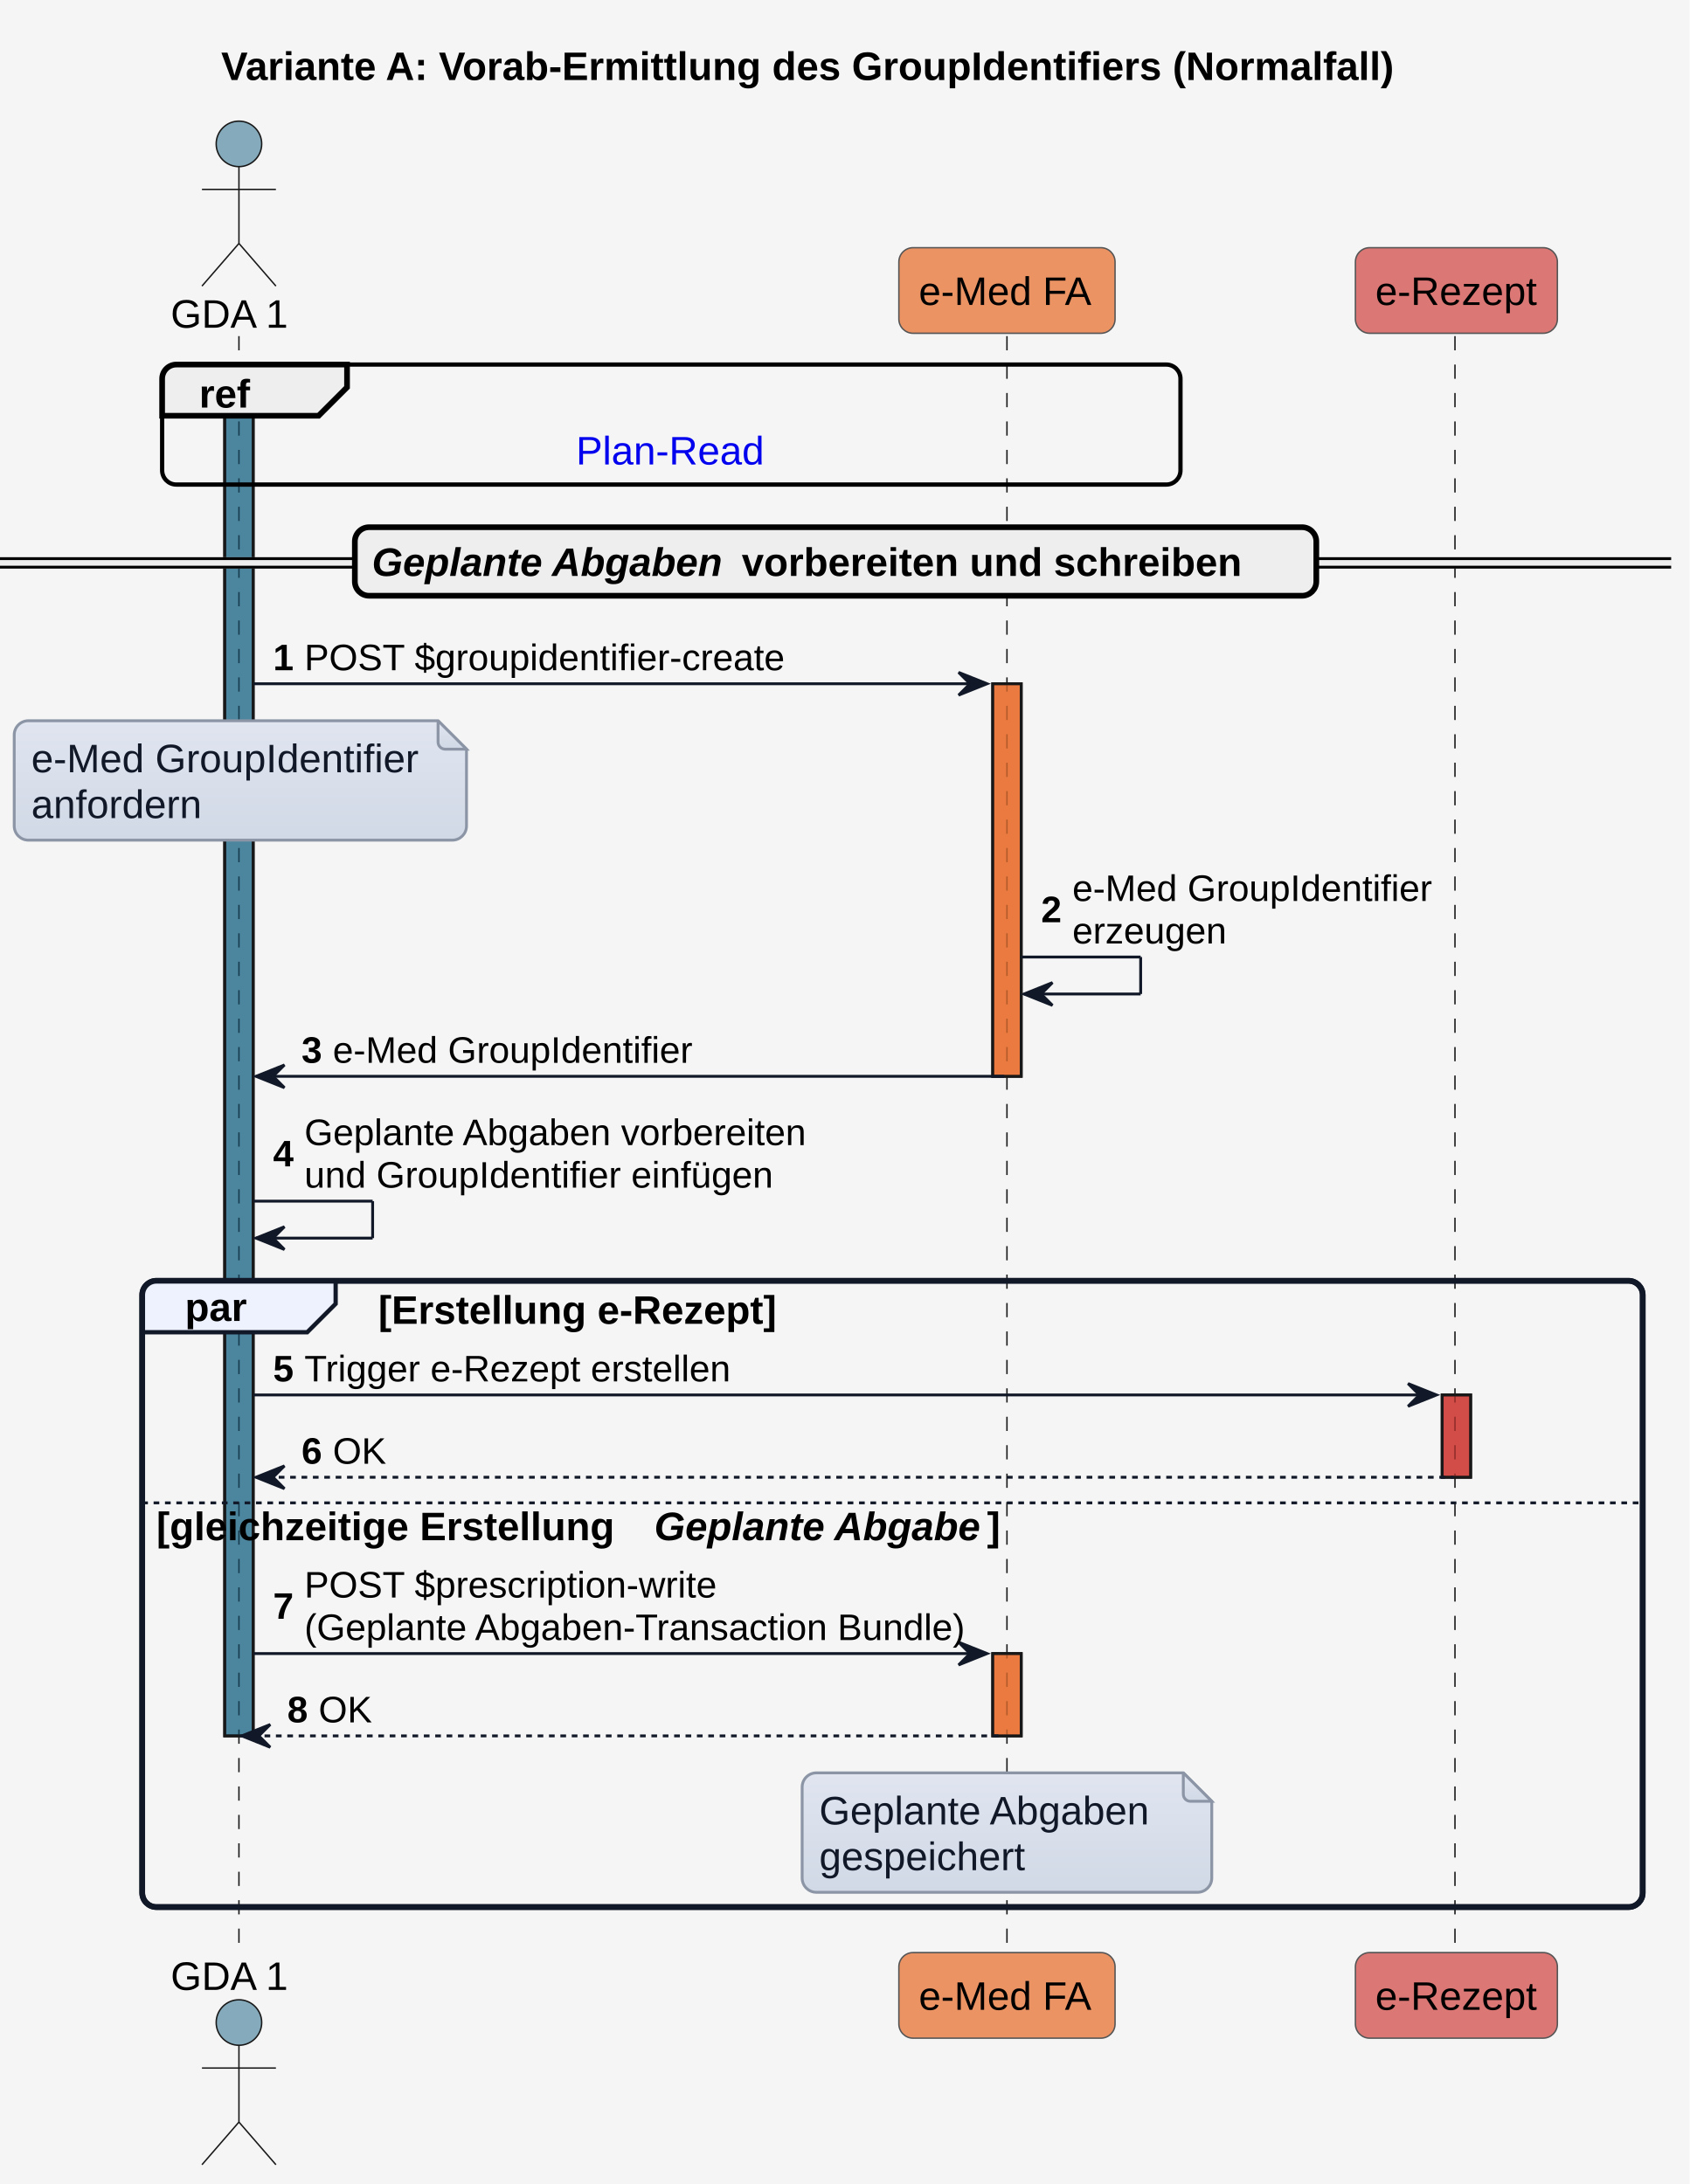
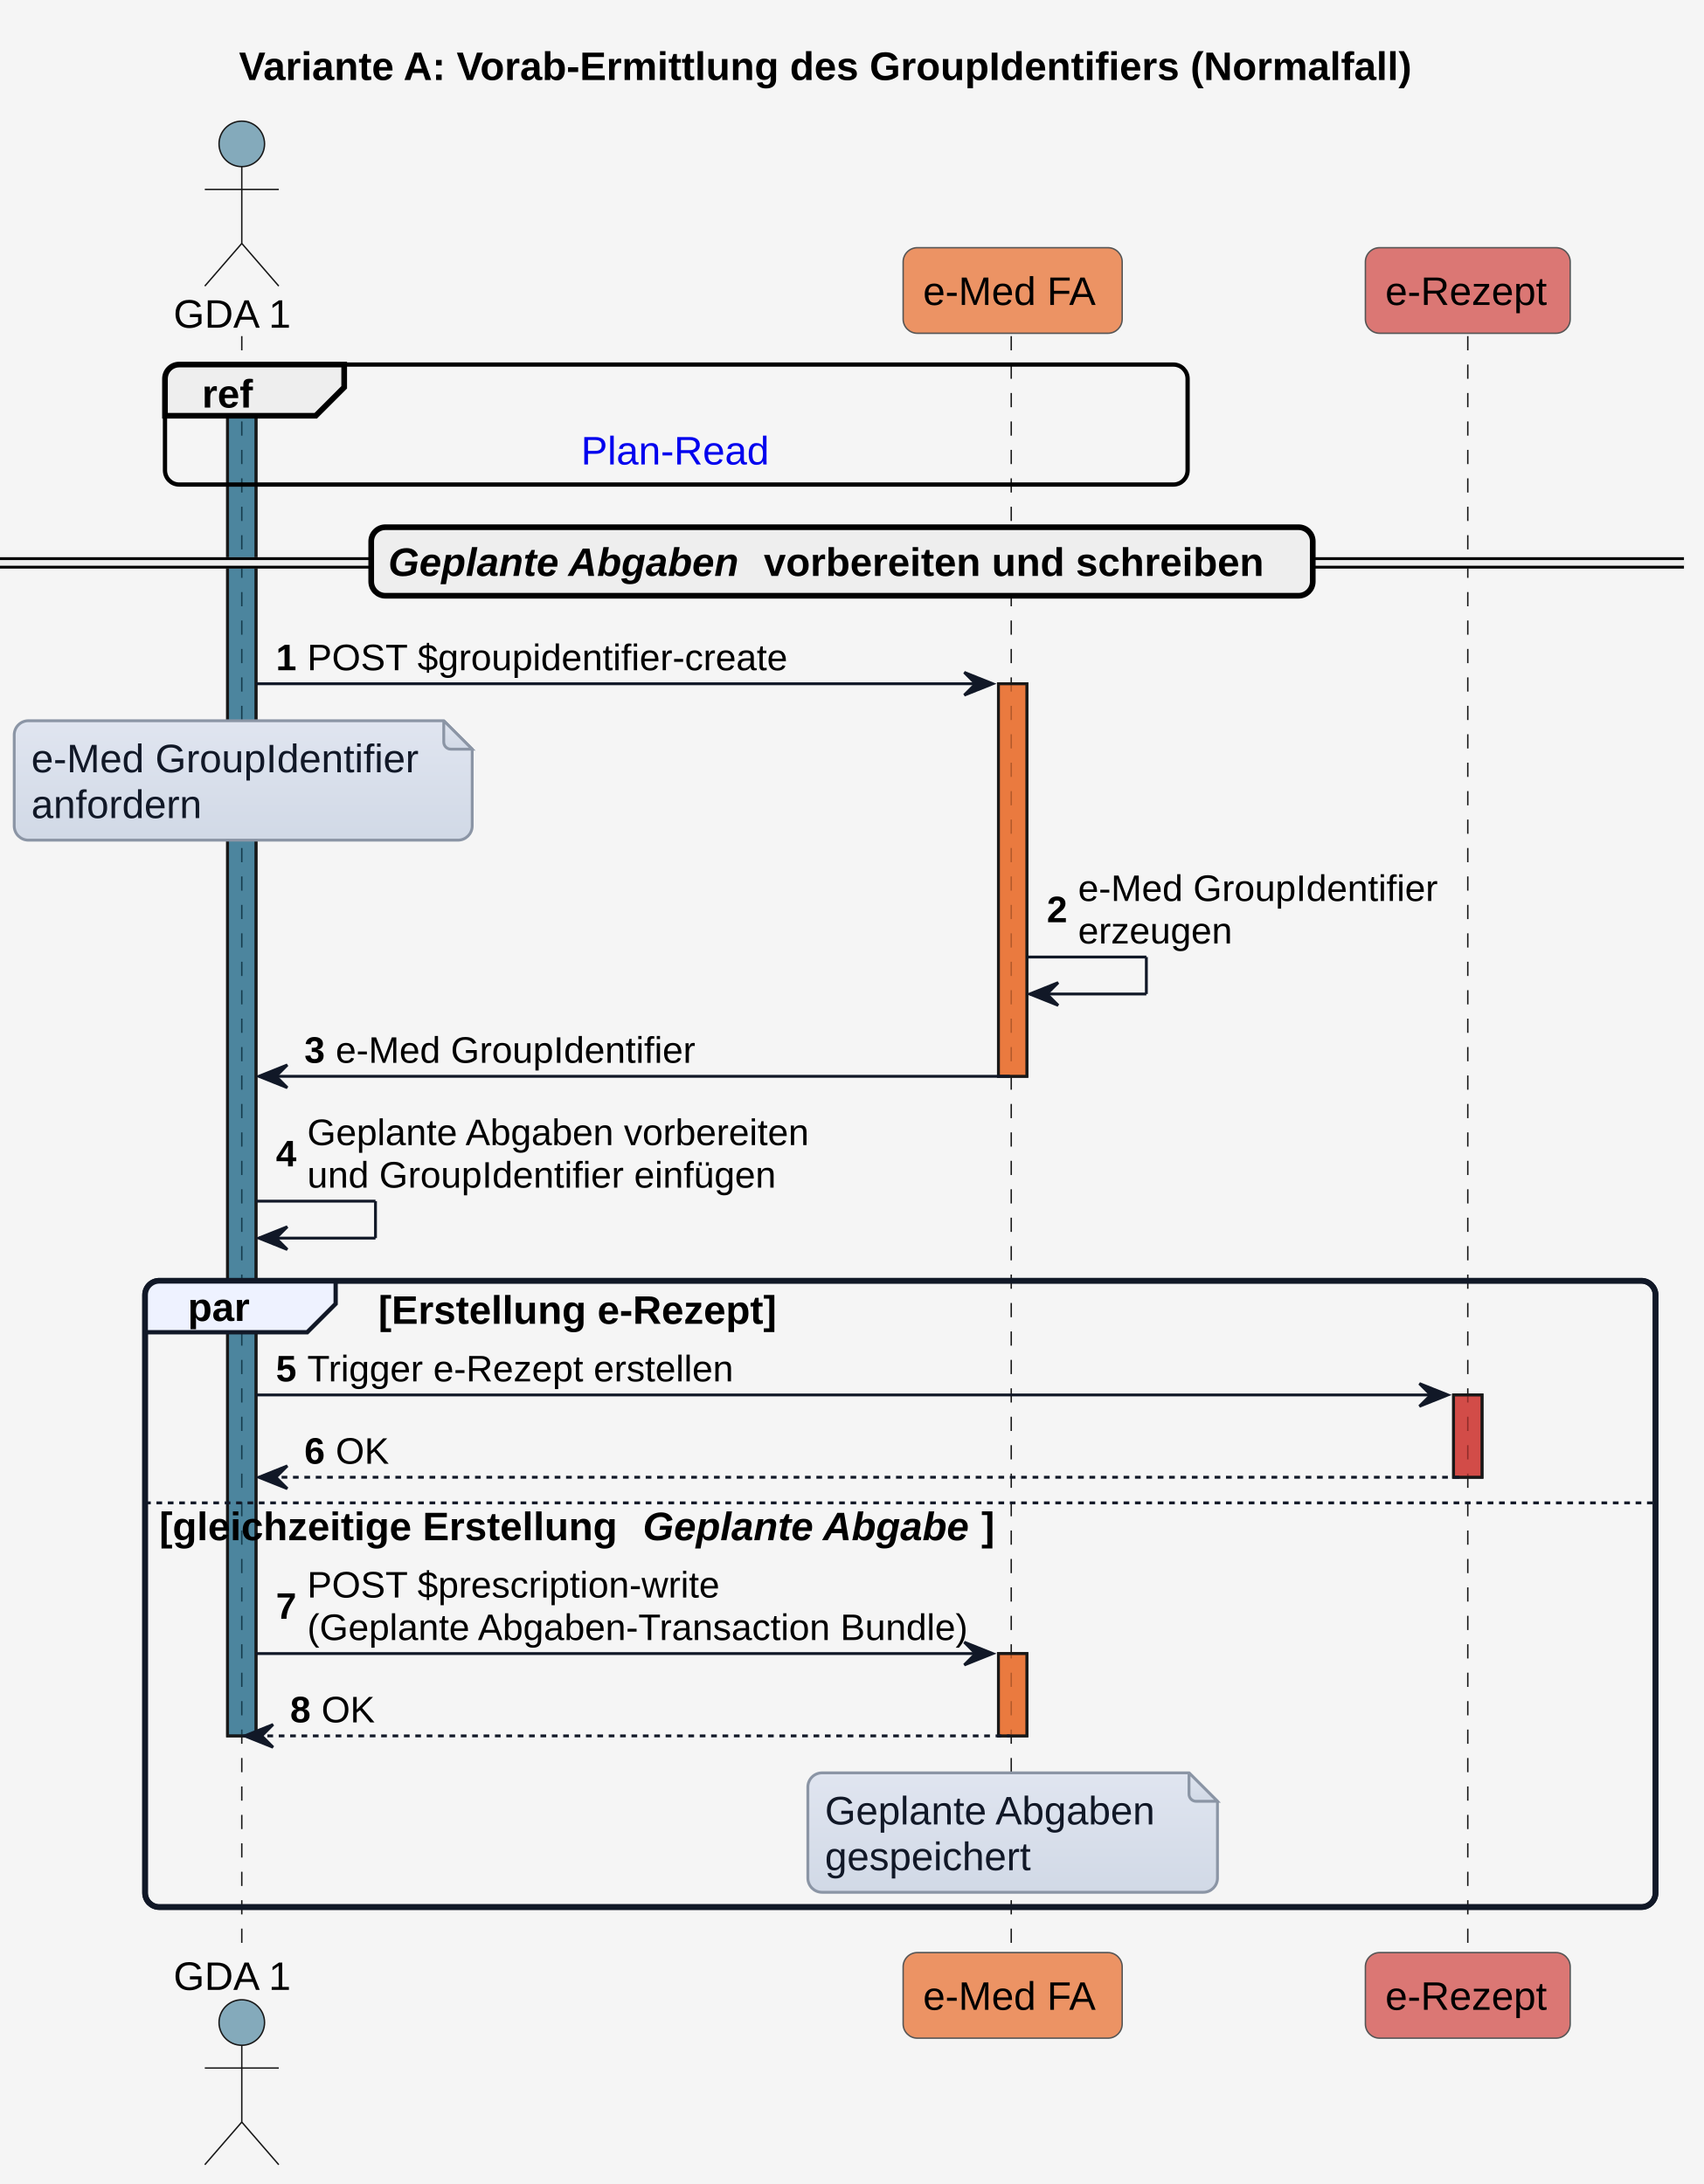
- <svg xmlns="http://www.w3.org/2000/svg" xmlns:xlink="http://www.w3.org/1999/xlink" contentStyleType="text/css" height="768px" preserveAspectRatio="none" style="width:594px;height:768px;background:#F5F5F5;" version="1.1" viewBox="0 0 594 768" width="594px" zoomAndPan="magnify">
+ <svg xmlns="http://www.w3.org/2000/svg" xmlns:xlink="http://www.w3.org/1999/xlink" contentStyleType="text/css" height="768px" preserveAspectRatio="none" style="width:599px;height:768px;background:#F5F5F5;" version="1.1" viewBox="0 0 599 768" width="599px" zoomAndPan="magnify">
  <defs>
-     <linearGradient id="g1jdz7gwqofxjh0" x1="50%" x2="50%" y1="0%" y2="100%">
+     <linearGradient id="gi9dcomx0ll3g0" x1="50%" x2="50%" y1="0%" y2="100%">
      <stop offset="0%" stop-color="#E0E5F0" />
      <stop offset="100%" stop-color="#D1D9E6" />
    </linearGradient>
  </defs>
  <g>
-     <rect fill="#F5F5F5" height="768" style="stroke:none;stroke-width:1.0;" width="594" x="0" y="0" />
-     <text fill="#000000" font-family="Arial" font-size="14" font-weight="bold" lengthAdjust="spacing" textLength="431" x="77.75" y="28.132">Variante A: Vorab-Ermittlung des GroupIdentifiers (Normalfall)</text>
-     <rect fill="#156082" fill-opacity="0.502" height="482.225" style="stroke:#181818;stroke-width:1.0;" width="10" x="79" y="128.197" />
-     <rect fill="#E97232" fill-opacity="0.741" height="138.043" style="stroke:#181818;stroke-width:1.0;" width="10" x="349" y="240.442" />
-     <rect fill="#E97232" fill-opacity="0.741" height="28.949" style="stroke:#181818;stroke-width:1.0;" width="10" x="349" y="581.474" />
-     <rect fill="#CD3732" fill-opacity="0.663" height="28.949" style="stroke:#181818;stroke-width:1.0;" width="10" x="507" y="490.529" />
-     <rect fill="none" height="220.237" rx="5" ry="5" style="stroke:#111827;stroke-width:2.0;" width="527.5" x="50" y="450.383" />
-     <line style="stroke:#181818;stroke-width:0.5;stroke-dasharray:5.0,5.0;" x1="84" x2="84" y1="118.197" y2="687.62" />
-     <line style="stroke:#181818;stroke-width:0.5;stroke-dasharray:5.0,5.0;" x1="354" x2="354" y1="118.197" y2="687.62" />
-     <line style="stroke:#181818;stroke-width:0.5;stroke-dasharray:5.0,5.0;" x1="511.5" x2="511.5" y1="118.197" y2="687.62" />
-     <text fill="#000000" font-family="Arial" font-size="14" lengthAdjust="spacing" textLength="42" x="60" y="115.231">GDA 1</text>
-     <ellipse cx="84" cy="50.599" fill="#156082" fill-opacity="0.502" rx="8" ry="8" style="stroke:#181818;stroke-width:0.5;" />
-     <path d="M84,58.599 L84,85.599 M71,66.599 L97,66.599 M84,85.599 L71,100.599 M84,85.599 L97,100.599 " fill="none" style="stroke:#181818;stroke-width:0.5;" />
-     <text fill="#000000" font-family="Arial" font-size="14" lengthAdjust="spacing" textLength="42" x="60" y="699.751">GDA 1</text>
-     <ellipse cx="84" cy="711.218" fill="#156082" fill-opacity="0.502" rx="8" ry="8" style="stroke:#181818;stroke-width:0.5;" />
-     <path d="M84,719.218 L84,746.218 M71,727.218 L97,727.218 M84,746.218 L71,761.218 M84,746.218 L97,761.218 " fill="none" style="stroke:#181818;stroke-width:0.5;" />
-     <rect fill="#E97232" fill-opacity="0.741" height="30.099" rx="5" ry="5" style="stroke:#555555;stroke-width:0.5;" width="76" x="316" y="87.099" />
-     <text fill="#000000" font-family="Arial" font-size="14" lengthAdjust="spacing" textLength="62" x="323" y="107.231">e-Med FA</text>
-     <rect fill="#E97232" fill-opacity="0.741" height="30.099" rx="5" ry="5" style="stroke:#555555;stroke-width:0.5;" width="76" x="316" y="686.62" />
-     <text fill="#000000" font-family="Arial" font-size="14" lengthAdjust="spacing" textLength="62" x="323" y="706.751">e-Med FA</text>
-     <rect fill="#CD3732" fill-opacity="0.663" height="30.099" rx="5" ry="5" style="stroke:#555555;stroke-width:0.5;" width="71" x="476.5" y="87.099" />
-     <text fill="#000000" font-family="Arial" font-size="14" lengthAdjust="spacing" textLength="57" x="483.5" y="107.231">e-Rezept</text>
-     <rect fill="#CD3732" fill-opacity="0.663" height="30.099" rx="5" ry="5" style="stroke:#555555;stroke-width:0.5;" width="71" x="476.5" y="686.62" />
-     <text fill="#000000" font-family="Arial" font-size="14" lengthAdjust="spacing" textLength="57" x="483.5" y="706.751">e-Rezept</text>
-     <rect fill="#156082" fill-opacity="0.502" height="482.225" style="stroke:#181818;stroke-width:1.0;" width="10" x="79" y="128.197" />
-     <rect fill="#E97232" fill-opacity="0.741" height="138.043" style="stroke:#181818;stroke-width:1.0;" width="10" x="349" y="240.442" />
-     <rect fill="#E97232" fill-opacity="0.741" height="28.949" style="stroke:#181818;stroke-width:1.0;" width="10" x="349" y="581.474" />
-     <rect fill="#CD3732" fill-opacity="0.663" height="28.949" style="stroke:#181818;stroke-width:1.0;" width="10" x="507" y="490.529" />
-     <rect fill="none" height="42.197" rx="5" ry="5" style="stroke:#000000;stroke-width:1.5;" width="358" x="57" y="128.197" />
-     <path d="M62,128.197 L122,128.197 L122,136.197 L112,146.197 L57,146.197 L57,133.197 A5,5 0 0 1 62,128.197 " fill="#EEEEEE" style="stroke:#000000;stroke-width:2.0;" />
-     <text fill="#000000" font-family="Arial" font-size="14" font-weight="bold" lengthAdjust="spacing" textLength="20" x="70" y="143.329">ref</text>
-     <a href="interactions.html#sequenzdiagramm-plan-read" target="_top" title="interactions.html#sequenzdiagramm-plan-read" xlink:actuate="onRequest" xlink:href="interactions.html#sequenzdiagramm-plan-read" xlink:show="new" xlink:title="interactions.html#sequenzdiagramm-plan-read" xlink:type="simple">
-       <text fill="#0000EE" font-family="Arial" font-size="14" lengthAdjust="spacing" textLength="67" x="202.5" y="163.329">Plan-Read</text>
+     <rect fill="#F5F5F5" height="768" style="stroke:none;stroke-width:1.0;" width="599" x="0" y="0" />
+     <text fill="#000000" font-family="Arial" font-size="14" font-weight="bold" lengthAdjust="spacing" textLength="423" x="84" y="28.132">Variante A: Vorab-Ermittlung des GroupIdentifiers (Normalfall)</text>
+     <rect fill="#156082" fill-opacity="0.502" height="482.225" style="stroke:#181818;stroke-width:1.0;" width="10" x="80" y="128.197" />
+     <rect fill="#E97232" fill-opacity="0.741" height="138.043" style="stroke:#181818;stroke-width:1.0;" width="10" x="351" y="240.442" />
+     <rect fill="#E97232" fill-opacity="0.741" height="28.949" style="stroke:#181818;stroke-width:1.0;" width="10" x="351" y="581.474" />
+     <rect fill="#CD3732" fill-opacity="0.663" height="28.949" style="stroke:#181818;stroke-width:1.0;" width="10" x="511" y="490.529" />
+     <rect fill="none" height="220.237" rx="5" ry="5" style="stroke:#111827;stroke-width:2.0;" width="531" x="51" y="450.383" />
+     <line style="stroke:#181818;stroke-width:0.5;stroke-dasharray:5.0,5.0;" x1="85" x2="85" y1="118.197" y2="687.62" />
+     <line style="stroke:#181818;stroke-width:0.5;stroke-dasharray:5.0,5.0;" x1="355.5" x2="355.5" y1="118.197" y2="687.62" />
+     <line style="stroke:#181818;stroke-width:0.5;stroke-dasharray:5.0,5.0;" x1="516" x2="516" y1="118.197" y2="687.62" />
+     <text fill="#000000" font-family="Arial" font-size="14" lengthAdjust="spacing" textLength="42" x="61" y="115.231">GDA 1</text>
+     <ellipse cx="85" cy="50.599" fill="#156082" fill-opacity="0.502" rx="8" ry="8" style="stroke:#181818;stroke-width:0.5;" />
+     <path d="M85,58.599 L85,85.599 M72,66.599 L98,66.599 M85,85.599 L72,100.599 M85,85.599 L98,100.599 " fill="none" style="stroke:#181818;stroke-width:0.5;" />
+     <text fill="#000000" font-family="Arial" font-size="14" lengthAdjust="spacing" textLength="42" x="61" y="699.751">GDA 1</text>
+     <ellipse cx="85" cy="711.218" fill="#156082" fill-opacity="0.502" rx="8" ry="8" style="stroke:#181818;stroke-width:0.5;" />
+     <path d="M85,719.218 L85,746.218 M72,727.218 L98,727.218 M85,746.218 L72,761.218 M85,746.218 L98,761.218 " fill="none" style="stroke:#181818;stroke-width:0.5;" />
+     <rect fill="#E97232" fill-opacity="0.741" height="30.099" rx="5" ry="5" style="stroke:#555555;stroke-width:0.5;" width="77" x="317.5" y="87.099" />
+     <text fill="#000000" font-family="Arial" font-size="14" lengthAdjust="spacing" textLength="63" x="324.5" y="107.231">e-Med FA</text>
+     <rect fill="#E97232" fill-opacity="0.741" height="30.099" rx="5" ry="5" style="stroke:#555555;stroke-width:0.5;" width="77" x="317.5" y="686.62" />
+     <text fill="#000000" font-family="Arial" font-size="14" lengthAdjust="spacing" textLength="63" x="324.5" y="706.751">e-Med FA</text>
+     <rect fill="#CD3732" fill-opacity="0.663" height="30.099" rx="5" ry="5" style="stroke:#555555;stroke-width:0.5;" width="72" x="480" y="87.099" />
+     <text fill="#000000" font-family="Arial" font-size="14" lengthAdjust="spacing" textLength="58" x="487" y="107.231">e-Rezept</text>
+     <rect fill="#CD3732" fill-opacity="0.663" height="30.099" rx="5" ry="5" style="stroke:#555555;stroke-width:0.5;" width="72" x="480" y="686.62" />
+     <text fill="#000000" font-family="Arial" font-size="14" lengthAdjust="spacing" textLength="58" x="487" y="706.751">e-Rezept</text>
+     <rect fill="#156082" fill-opacity="0.502" height="482.225" style="stroke:#181818;stroke-width:1.0;" width="10" x="80" y="128.197" />
+     <rect fill="#E97232" fill-opacity="0.741" height="138.043" style="stroke:#181818;stroke-width:1.0;" width="10" x="351" y="240.442" />
+     <rect fill="#E97232" fill-opacity="0.741" height="28.949" style="stroke:#181818;stroke-width:1.0;" width="10" x="351" y="581.474" />
+     <rect fill="#CD3732" fill-opacity="0.663" height="28.949" style="stroke:#181818;stroke-width:1.0;" width="10" x="511" y="490.529" />
+     <rect fill="none" height="42.197" rx="5" ry="5" style="stroke:#000000;stroke-width:1.5;" width="359.5" x="58" y="128.197" />
+     <path d="M63,128.197 L121,128.197 L121,136.197 L111,146.197 L58,146.197 L58,133.197 A5,5 0 0 1 63,128.197 " fill="#EEEEEE" style="stroke:#000000;stroke-width:2.0;" />
+     <text fill="#000000" font-family="Arial" font-size="14" font-weight="bold" lengthAdjust="spacing" textLength="18" x="71" y="143.329">ref</text>
+     <a href="../Sub_UC_eMed_01.html#sub_uc_emed_01_01---aktuellen-medikationsplan-lesen-plan-read" target="_top" title="../Sub_UC_eMed_01.html#sub_uc_emed_01_01---aktuellen-medikationsplan-lesen-plan-read" xlink:actuate="onRequest" xlink:href="../Sub_UC_eMed_01.html#sub_uc_emed_01_01---aktuellen-medikationsplan-lesen-plan-read" xlink:show="new" xlink:title="../Sub_UC_eMed_01.html#sub_uc_emed_01_01---aktuellen-medikationsplan-lesen-plan-read" xlink:type="simple">
+       <text fill="#0000EE" font-family="Arial" font-size="14" lengthAdjust="spacing" textLength="67" x="204.25" y="163.329">Plan-Read</text>
    </a>
-     <rect fill="#EEEEEE" height="3" rx="5" ry="5" style="stroke:#EEEEEE;stroke-width:1.0;" width="587.5" x="0" y="196.444" />
-     <line style="stroke:#000000;stroke-width:1.0;" x1="0" x2="587.5" y1="196.444" y2="196.444" />
-     <line style="stroke:#000000;stroke-width:1.0;" x1="0" x2="587.5" y1="199.444" y2="199.444" />
-     <rect fill="#EEEEEE" height="24.099" rx="5" ry="5" style="stroke:#000000;stroke-width:2.0;" width="338" x="124.75" y="185.394" />
-     <text fill="#000000" font-family="Arial" font-size="14" font-style="italic" font-weight="bold" lengthAdjust="spacing" textLength="126" x="130.75" y="202.526">Geplante Abgaben</text>
-     <text fill="#000000" font-family="Arial" font-size="14" font-weight="bold" lengthAdjust="spacing" textLength="190" x="260.75" y="202.526">vorbereiten und schreiben</text>
-     <polygon fill="#111827" points="337,236.442,347,240.442,337,244.442,341,240.442" style="stroke:#111827;stroke-width:1.0;" />
-     <line style="stroke:#111827;stroke-width:1.0;" x1="89" x2="343" y1="240.442" y2="240.442" />
-     <text fill="#000000" font-family="Arial" font-size="13" font-weight="bold" lengthAdjust="spacing" textLength="7" x="96" y="235.687">1</text>
-     <text fill="#000000" font-family="Arial" font-size="13" lengthAdjust="spacing" textLength="166" x="107" y="235.687">POST $groupidentifier-create​</text>
-     <path d="M5,258.442 L5,290.442 A5,5 0 0 0 10,295.442 L159,295.442 A5,5 0 0 0 164,290.442 L164,263.442 L154,253.442 L10,253.442 A5,5 0 0 0 5,258.442 " fill="url(#g1jdz7gwqofxjh0)" style="stroke:#8B95A5;stroke-width:1.0;" />
-     <path d="M154,253.442 L154,260.942 A2.5,2.5 0 0 0 156.5,263.442 L164,263.442 L154,253.442 " fill="url(#g1jdz7gwqofxjh0)" style="stroke:#8B95A5;stroke-width:1.0;" />
-     <text fill="#111827" font-family="Arial" font-size="14" lengthAdjust="spacing" textLength="138" x="11" y="271.574">e-Med GroupIdentifier</text>
+     <rect fill="#EEEEEE" height="3" rx="5" ry="5" style="stroke:#EEEEEE;stroke-width:1.0;" width="592" x="0" y="196.444" />
+     <line style="stroke:#000000;stroke-width:1.0;" x1="0" x2="592" y1="196.444" y2="196.444" />
+     <line style="stroke:#000000;stroke-width:1.0;" x1="0" x2="592" y1="199.444" y2="199.444" />
+     <rect fill="#EEEEEE" height="24.099" rx="5" ry="5" style="stroke:#000000;stroke-width:2.0;" width="331" x="130.5" y="185.394" />
+     <text fill="#000000" font-family="Arial" font-size="14" font-style="italic" font-weight="bold" lengthAdjust="spacing" textLength="128" x="136.5" y="202.526">Geplante Abgaben</text>
+     <text fill="#000000" font-family="Arial" font-size="14" font-weight="bold" lengthAdjust="spacing" textLength="181" x="268.5" y="202.526">vorbereiten und schreiben</text>
+     <polygon fill="#111827" points="339,236.442,349,240.442,339,244.442,343,240.442" style="stroke:#111827;stroke-width:1.0;" />
+     <line style="stroke:#111827;stroke-width:1.0;" x1="90" x2="345" y1="240.442" y2="240.442" />
+     <text fill="#000000" font-family="Arial" font-size="13" font-weight="bold" lengthAdjust="spacing" textLength="7" x="97" y="235.687">1</text>
+     <text fill="#000000" font-family="Arial" font-size="13" lengthAdjust="spacing" textLength="168" x="108" y="235.687">POST $groupidentifier-create​</text>
+     <path d="M5,258.442 L5,290.442 A5,5 0 0 0 10,295.442 L161,295.442 A5,5 0 0 0 166,290.442 L166,263.442 L156,253.442 L10,253.442 A5,5 0 0 0 5,258.442 " fill="url(#gi9dcomx0ll3g0)" style="stroke:#8B95A5;stroke-width:1.0;" />
+     <path d="M156,253.442 L156,260.942 A2.5,2.5 0 0 0 158.5,263.442 L166,263.442 L156,253.442 " fill="url(#gi9dcomx0ll3g0)" style="stroke:#8B95A5;stroke-width:1.0;" />
+     <text fill="#111827" font-family="Arial" font-size="14" lengthAdjust="spacing" textLength="140" x="11" y="271.574">e-Med GroupIdentifier</text>
    <text fill="#111827" font-family="Arial" font-size="14" lengthAdjust="spacing" textLength="62" x="11" y="287.672">anfordern</text>
-     <line style="stroke:#111827;stroke-width:1.0;" x1="359" x2="401" y1="336.537" y2="336.537" />
-     <line style="stroke:#111827;stroke-width:1.0;" x1="401" x2="401" y1="336.537" y2="349.537" />
-     <line style="stroke:#111827;stroke-width:1.0;" x1="360" x2="401" y1="349.537" y2="349.537" />
-     <polygon fill="#111827" points="370,345.537,360,349.537,370,353.537,366,349.537" style="stroke:#111827;stroke-width:1.0;" />
-     <text fill="#000000" font-family="Arial" font-size="13" font-weight="bold" lengthAdjust="spacing" textLength="7" x="366" y="324.307">2</text>
-     <text fill="#000000" font-family="Arial" font-size="13" lengthAdjust="spacing" textLength="123" x="377" y="316.833">e-Med GroupIdentifier</text>
-     <text fill="#000000" font-family="Arial" font-size="13" lengthAdjust="spacing" textLength="53" x="377" y="331.782">erzeugen</text>
-     <polygon fill="#111827" points="100,374.485,90,378.485,100,382.485,96,378.485" style="stroke:#111827;stroke-width:1.0;" />
-     <line style="stroke:#111827;stroke-width:1.0;" x1="94" x2="353" y1="378.485" y2="378.485" />
-     <text fill="#000000" font-family="Arial" font-size="13" font-weight="bold" lengthAdjust="spacing" textLength="7" x="106" y="373.731">3</text>
-     <text fill="#000000" font-family="Arial" font-size="13" lengthAdjust="spacing" textLength="123" x="117" y="373.731">e-Med GroupIdentifier</text>
-     <line style="stroke:#111827;stroke-width:1.0;" x1="89" x2="131" y1="422.383" y2="422.383" />
-     <line style="stroke:#111827;stroke-width:1.0;" x1="131" x2="131" y1="422.383" y2="435.383" />
-     <line style="stroke:#111827;stroke-width:1.0;" x1="90" x2="131" y1="435.383" y2="435.383" />
-     <polygon fill="#111827" points="100,431.383,90,435.383,100,439.383,96,435.383" style="stroke:#111827;stroke-width:1.0;" />
-     <text fill="#000000" font-family="Arial" font-size="13" font-weight="bold" lengthAdjust="spacing" textLength="7" x="96" y="410.154">4</text>
-     <text fill="#000000" font-family="Arial" font-size="13" lengthAdjust="spacing" textLength="173" x="107" y="402.679">Geplante Abgaben vorbereiten</text>
-     <text fill="#000000" font-family="Arial" font-size="13" lengthAdjust="spacing" textLength="160" x="107" y="417.628">und GroupIdentifier einfügen</text>
-     <path d="M55,450.383 L118,450.383 L118,458.481 L108,468.481 L50,468.481 L50,455.383 A5,5 0 0 1 55,450.383 " fill="#EEF2FF" style="stroke:#111827;stroke-width:1.5;" />
-     <rect fill="none" height="220.237" rx="5" ry="5" style="stroke:#111827;stroke-width:2.0;" width="527.5" x="50" y="450.383" />
-     <text fill="#000000" font-family="Arial" font-size="14" font-weight="bold" lengthAdjust="spacing" textLength="23" x="65" y="464.515">par</text>
-     <text fill="#000000" font-family="Arial" font-size="14" font-weight="bold" lengthAdjust="spacing" textLength="149" x="133" y="465.515">[Erstellung e-Rezept]</text>
-     <polygon fill="#111827" points="495,486.529,505,490.529,495,494.529,499,490.529" style="stroke:#111827;stroke-width:1.0;" />
-     <line style="stroke:#111827;stroke-width:1.0;" x1="89" x2="501" y1="490.529" y2="490.529" />
-     <text fill="#000000" font-family="Arial" font-size="13" font-weight="bold" lengthAdjust="spacing" textLength="7" x="96" y="485.774">5</text>
-     <text fill="#000000" font-family="Arial" font-size="13" lengthAdjust="spacing" textLength="148" x="107" y="485.774">Trigger e-Rezept erstellen</text>
-     <polygon fill="#111827" points="100,515.477,90,519.477,100,523.477,96,519.477" style="stroke:#111827;stroke-width:1.0;" />
-     <line style="stroke:#111827;stroke-width:1.0;stroke-dasharray:2.0,2.0;" x1="94" x2="511" y1="519.477" y2="519.477" />
-     <text fill="#000000" font-family="Arial" font-size="13" font-weight="bold" lengthAdjust="spacing" textLength="7" x="106" y="514.723">6</text>
-     <text fill="#000000" font-family="Arial" font-size="13" lengthAdjust="spacing" textLength="19" x="117" y="514.723">OK</text>
-     <line style="stroke:#111827;stroke-width:1.0;stroke-dasharray:2.0,2.0;" x1="50" x2="577.5" y1="528.477" y2="528.477" />
-     <text fill="#000000" font-family="Arial" font-size="14" font-weight="bold" lengthAdjust="spacing" textLength="171" x="55" y="541.609">[gleichzeitige Erstellung</text>
-     <text fill="#000000" font-family="Arial" font-size="14" font-style="italic" font-weight="bold" lengthAdjust="spacing" textLength="117" x="230" y="541.609">Geplante Abgabe</text>
-     <text fill="#000000" font-family="Arial" font-size="14" font-weight="bold" lengthAdjust="spacing" textLength="5" x="347" y="541.609">]</text>
-     <polygon fill="#111827" points="337,577.474,347,581.474,337,585.474,341,581.474" style="stroke:#111827;stroke-width:1.0;" />
-     <line style="stroke:#111827;stroke-width:1.0;" x1="89" x2="343" y1="581.474" y2="581.474" />
-     <text fill="#000000" font-family="Arial" font-size="13" font-weight="bold" lengthAdjust="spacing" textLength="7" x="96" y="569.244">7</text>
-     <text fill="#000000" font-family="Arial" font-size="13" lengthAdjust="spacing" textLength="144" x="107" y="561.77">POST $prescription-write</text>
-     <text fill="#000000" font-family="Arial" font-size="13" lengthAdjust="spacing" textLength="230" x="107" y="576.719">(Geplante Abgaben-Transaction Bundle)</text>
-     <polygon fill="#111827" points="95,606.422,85,610.422,95,614.422,91,610.422" style="stroke:#111827;stroke-width:1.0;" />
-     <line style="stroke:#111827;stroke-width:1.0;stroke-dasharray:2.0,2.0;" x1="89" x2="353" y1="610.422" y2="610.422" />
-     <text fill="#000000" font-family="Arial" font-size="13" font-weight="bold" lengthAdjust="spacing" textLength="7" x="101" y="605.668">8</text>
-     <text fill="#000000" font-family="Arial" font-size="13" lengthAdjust="spacing" textLength="19" x="112" y="605.668">OK</text>
-     <path d="M282,628.422 L282,660.422 A5,5 0 0 0 287,665.422 L421,665.422 A5,5 0 0 0 426,660.422 L426,633.422 L416,623.422 L287,623.422 A5,5 0 0 0 282,628.422 " fill="url(#g1jdz7gwqofxjh0)" style="stroke:#8B95A5;stroke-width:1.0;" />
-     <path d="M416,623.422 L416,630.922 A2.5,2.5 0 0 0 418.5,633.422 L426,633.422 L416,623.422 " fill="url(#g1jdz7gwqofxjh0)" style="stroke:#8B95A5;stroke-width:1.0;" />
-     <text fill="#111827" font-family="Arial" font-size="14" lengthAdjust="spacing" textLength="119" x="288" y="641.554">Geplante Abgaben</text>
-     <text fill="#111827" font-family="Arial" font-size="14" lengthAdjust="spacing" textLength="74" x="288" y="657.653">gespeichert</text>
+     <line style="stroke:#111827;stroke-width:1.0;" x1="361" x2="403" y1="336.537" y2="336.537" />
+     <line style="stroke:#111827;stroke-width:1.0;" x1="403" x2="403" y1="336.537" y2="349.537" />
+     <line style="stroke:#111827;stroke-width:1.0;" x1="362" x2="403" y1="349.537" y2="349.537" />
+     <polygon fill="#111827" points="372,345.537,362,349.537,372,353.537,368,349.537" style="stroke:#111827;stroke-width:1.0;" />
+     <text fill="#000000" font-family="Arial" font-size="13" font-weight="bold" lengthAdjust="spacing" textLength="7" x="368" y="324.307">2</text>
+     <text fill="#000000" font-family="Arial" font-size="13" lengthAdjust="spacing" textLength="125" x="379" y="316.833">e-Med GroupIdentifier</text>
+     <text fill="#000000" font-family="Arial" font-size="13" lengthAdjust="spacing" textLength="53" x="379" y="331.782">erzeugen</text>
+     <polygon fill="#111827" points="101,374.485,91,378.485,101,382.485,97,378.485" style="stroke:#111827;stroke-width:1.0;" />
+     <line style="stroke:#111827;stroke-width:1.0;" x1="95" x2="355" y1="378.485" y2="378.485" />
+     <text fill="#000000" font-family="Arial" font-size="13" font-weight="bold" lengthAdjust="spacing" textLength="7" x="107" y="373.731">3</text>
+     <text fill="#000000" font-family="Arial" font-size="13" lengthAdjust="spacing" textLength="125" x="118" y="373.731">e-Med GroupIdentifier</text>
+     <line style="stroke:#111827;stroke-width:1.0;" x1="90" x2="132" y1="422.383" y2="422.383" />
+     <line style="stroke:#111827;stroke-width:1.0;" x1="132" x2="132" y1="422.383" y2="435.383" />
+     <line style="stroke:#111827;stroke-width:1.0;" x1="91" x2="132" y1="435.383" y2="435.383" />
+     <polygon fill="#111827" points="101,431.383,91,435.383,101,439.383,97,435.383" style="stroke:#111827;stroke-width:1.0;" />
+     <text fill="#000000" font-family="Arial" font-size="13" font-weight="bold" lengthAdjust="spacing" textLength="7" x="97" y="410.154">4</text>
+     <text fill="#000000" font-family="Arial" font-size="13" lengthAdjust="spacing" textLength="175" x="108" y="402.679">Geplante Abgaben vorbereiten</text>
+     <text fill="#000000" font-family="Arial" font-size="13" lengthAdjust="spacing" textLength="163" x="108" y="417.628">und GroupIdentifier einfügen</text>
+     <path d="M56,450.383 L118,450.383 L118,458.481 L108,468.481 L51,468.481 L51,455.383 A5,5 0 0 1 56,450.383 " fill="#EEF2FF" style="stroke:#111827;stroke-width:1.5;" />
+     <rect fill="none" height="220.237" rx="5" ry="5" style="stroke:#111827;stroke-width:2.0;" width="531" x="51" y="450.383" />
+     <text fill="#000000" font-family="Arial" font-size="14" font-weight="bold" lengthAdjust="spacing" textLength="22" x="66" y="464.515">par</text>
+     <text fill="#000000" font-family="Arial" font-size="14" font-weight="bold" lengthAdjust="spacing" textLength="144" x="133" y="465.515">[Erstellung e-Rezept]</text>
+     <polygon fill="#111827" points="499,486.529,509,490.529,499,494.529,503,490.529" style="stroke:#111827;stroke-width:1.0;" />
+     <line style="stroke:#111827;stroke-width:1.0;" x1="90" x2="505" y1="490.529" y2="490.529" />
+     <text fill="#000000" font-family="Arial" font-size="13" font-weight="bold" lengthAdjust="spacing" textLength="7" x="97" y="485.774">5</text>
+     <text fill="#000000" font-family="Arial" font-size="13" lengthAdjust="spacing" textLength="149" x="108" y="485.774">Trigger e-Rezept erstellen</text>
+     <polygon fill="#111827" points="101,515.477,91,519.477,101,523.477,97,519.477" style="stroke:#111827;stroke-width:1.0;" />
+     <line style="stroke:#111827;stroke-width:1.0;stroke-dasharray:2.0,2.0;" x1="95" x2="515" y1="519.477" y2="519.477" />
+     <text fill="#000000" font-family="Arial" font-size="13" font-weight="bold" lengthAdjust="spacing" textLength="7" x="107" y="514.723">6</text>
+     <text fill="#000000" font-family="Arial" font-size="13" lengthAdjust="spacing" textLength="19" x="118" y="514.723">OK</text>
+     <line style="stroke:#111827;stroke-width:1.0;stroke-dasharray:2.0,2.0;" x1="51" x2="582" y1="528.477" y2="528.477" />
+     <text fill="#000000" font-family="Arial" font-size="14" font-weight="bold" lengthAdjust="spacing" textLength="166" x="56" y="541.609">[gleichzeitige Erstellung</text>
+     <text fill="#000000" font-family="Arial" font-size="14" font-style="italic" font-weight="bold" lengthAdjust="spacing" textLength="119" x="226" y="541.609">Geplante Abgabe</text>
+     <text fill="#000000" font-family="Arial" font-size="14" font-weight="bold" lengthAdjust="spacing" textLength="5" x="345" y="541.609">]</text>
+     <polygon fill="#111827" points="339,577.474,349,581.474,339,585.474,343,581.474" style="stroke:#111827;stroke-width:1.0;" />
+     <line style="stroke:#111827;stroke-width:1.0;" x1="90" x2="345" y1="581.474" y2="581.474" />
+     <text fill="#000000" font-family="Arial" font-size="13" font-weight="bold" lengthAdjust="spacing" textLength="7" x="97" y="569.244">7</text>
+     <text fill="#000000" font-family="Arial" font-size="13" lengthAdjust="spacing" textLength="145" x="108" y="561.77">POST $prescription-write</text>
+     <text fill="#000000" font-family="Arial" font-size="13" lengthAdjust="spacing" textLength="231" x="108" y="576.719">(Geplante Abgaben-Transaction Bundle)</text>
+     <polygon fill="#111827" points="96,606.422,86,610.422,96,614.422,92,610.422" style="stroke:#111827;stroke-width:1.0;" />
+     <line style="stroke:#111827;stroke-width:1.0;stroke-dasharray:2.0,2.0;" x1="90" x2="355" y1="610.422" y2="610.422" />
+     <text fill="#000000" font-family="Arial" font-size="13" font-weight="bold" lengthAdjust="spacing" textLength="7" x="102" y="605.668">8</text>
+     <text fill="#000000" font-family="Arial" font-size="13" lengthAdjust="spacing" textLength="19" x="113" y="605.668">OK</text>
+     <path d="M284,628.422 L284,660.422 A5,5 0 0 0 289,665.422 L423,665.422 A5,5 0 0 0 428,660.422 L428,633.422 L418,623.422 L289,623.422 A5,5 0 0 0 284,628.422 " fill="url(#gi9dcomx0ll3g0)" style="stroke:#8B95A5;stroke-width:1.0;" />
+     <path d="M418,623.422 L418,630.922 A2.5,2.5 0 0 0 420.5,633.422 L428,633.422 L418,623.422 " fill="url(#gi9dcomx0ll3g0)" style="stroke:#8B95A5;stroke-width:1.0;" />
+     <text fill="#111827" font-family="Arial" font-size="14" lengthAdjust="spacing" textLength="119" x="290" y="641.554">Geplante Abgaben</text>
+     <text fill="#111827" font-family="Arial" font-size="14" lengthAdjust="spacing" textLength="74" x="290" y="657.653">gespeichert</text>
  </g>
</svg>
